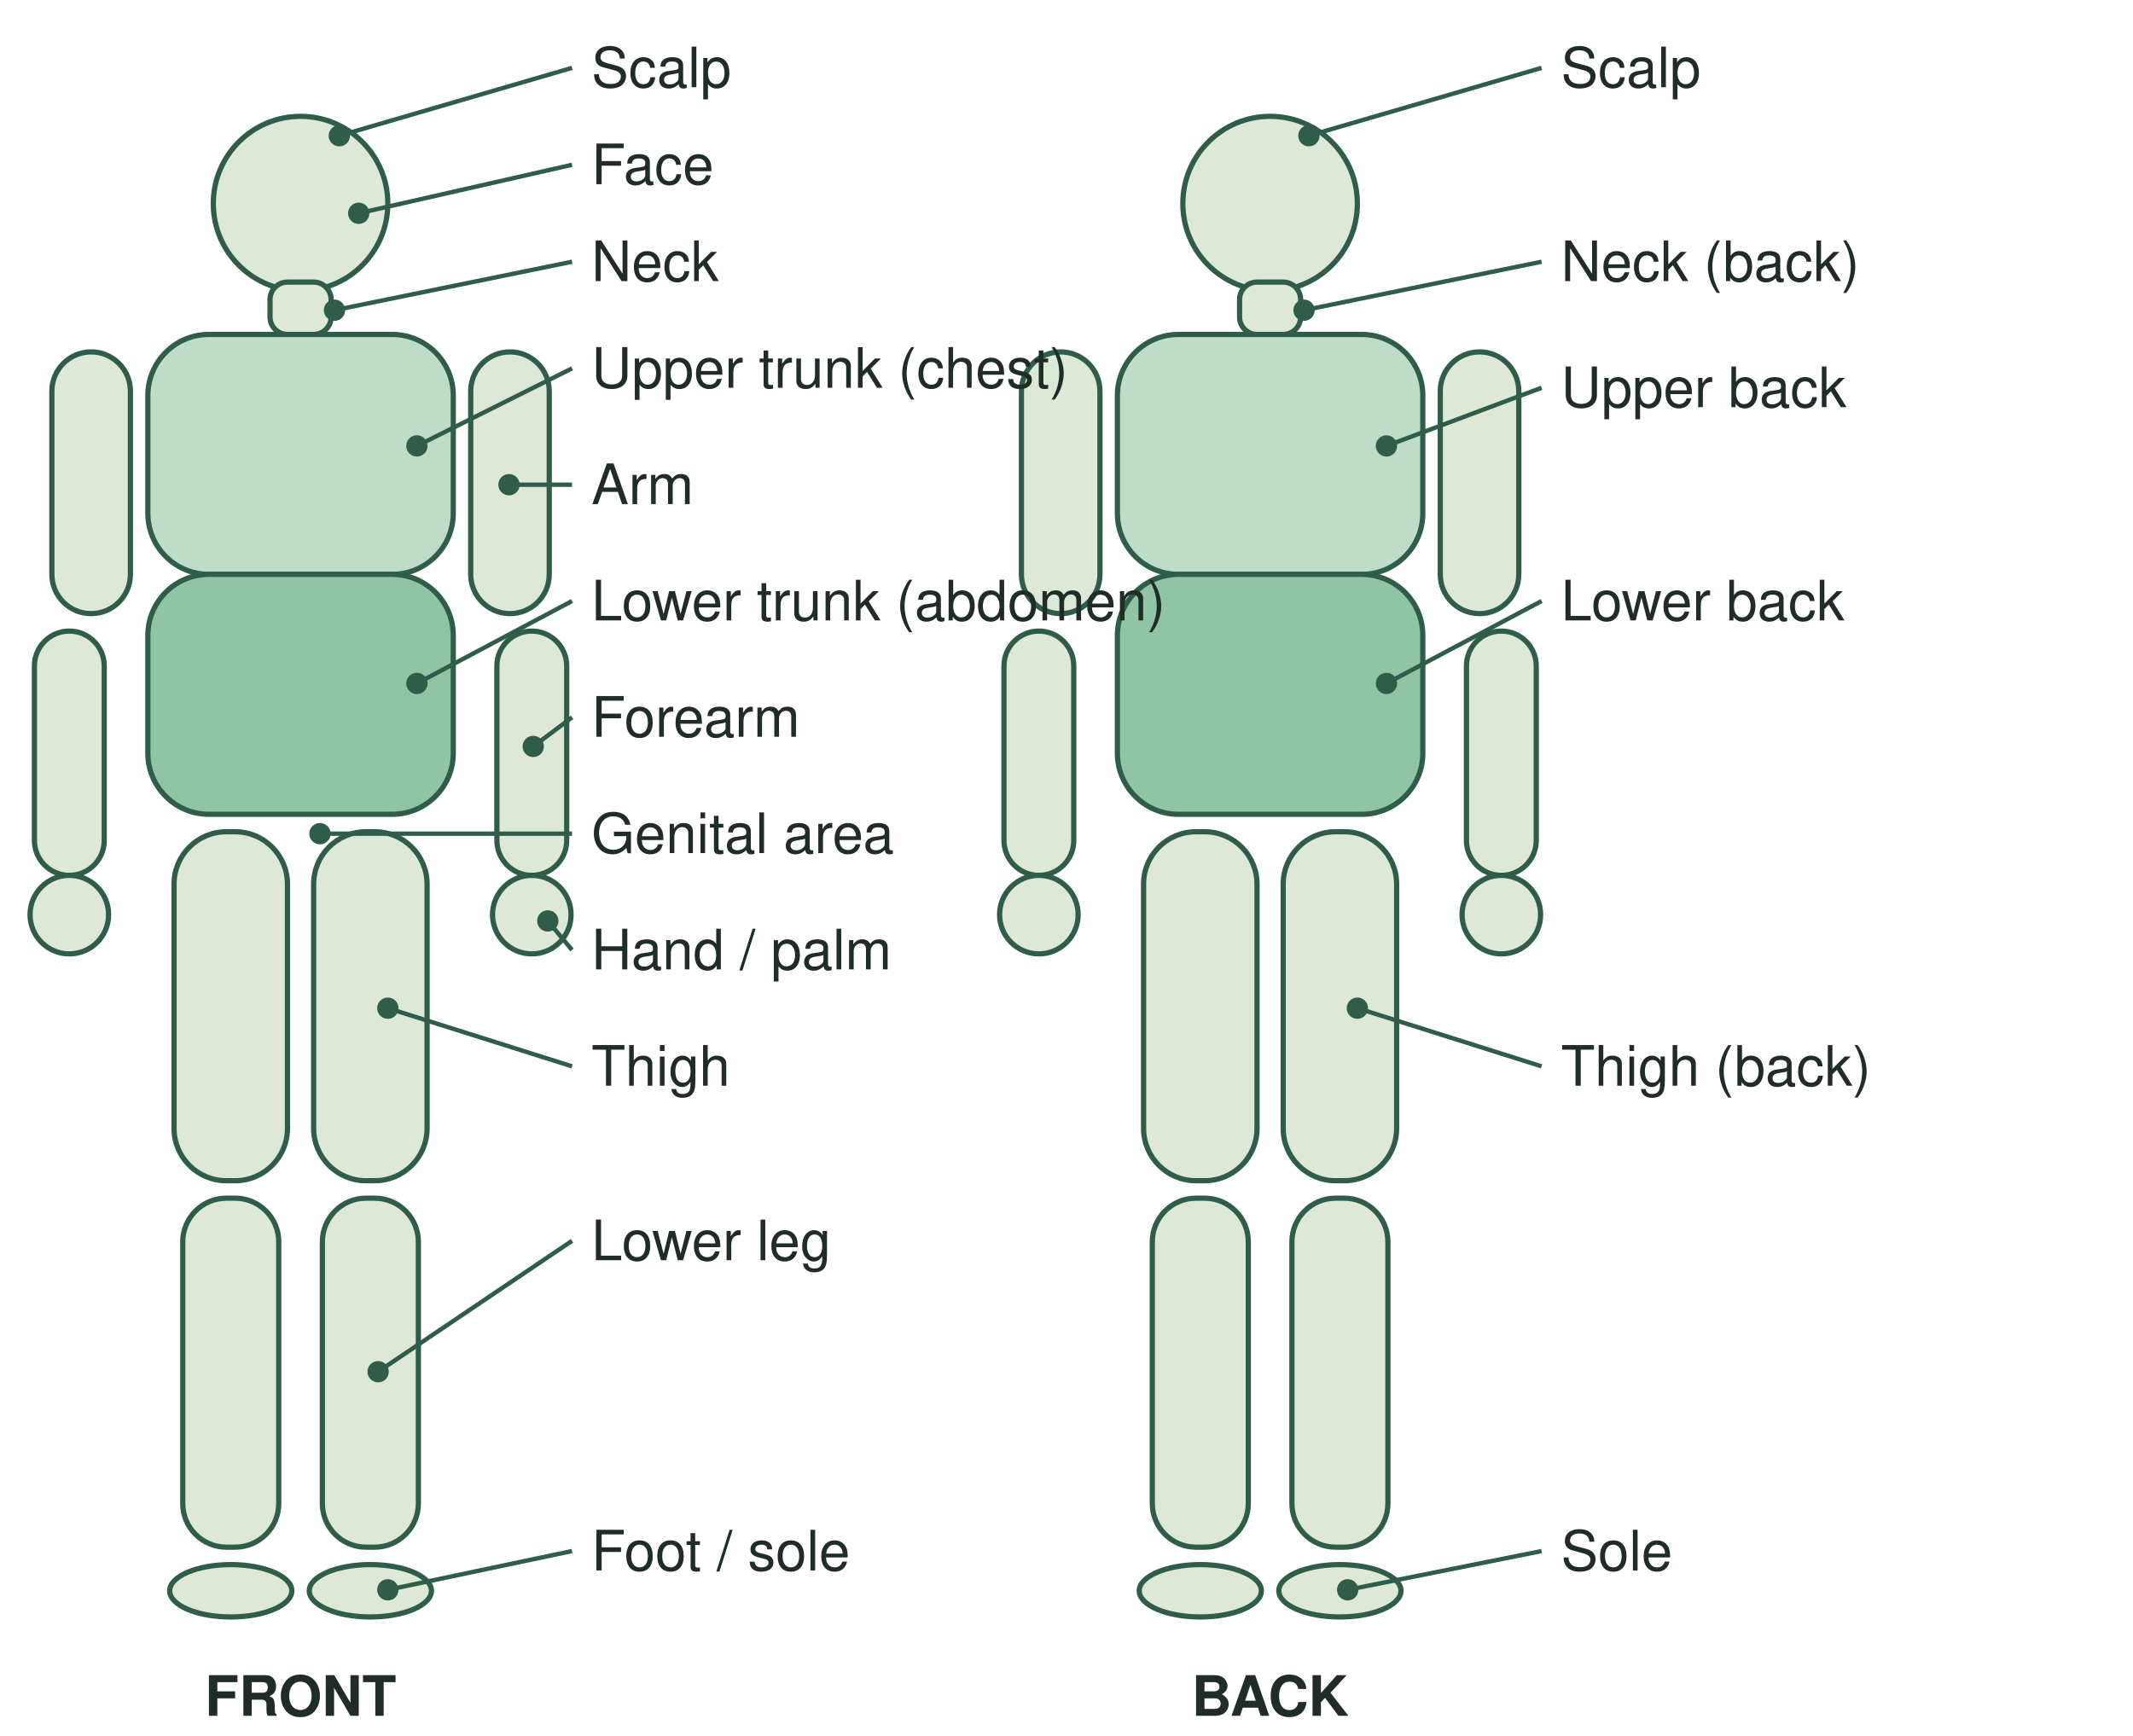
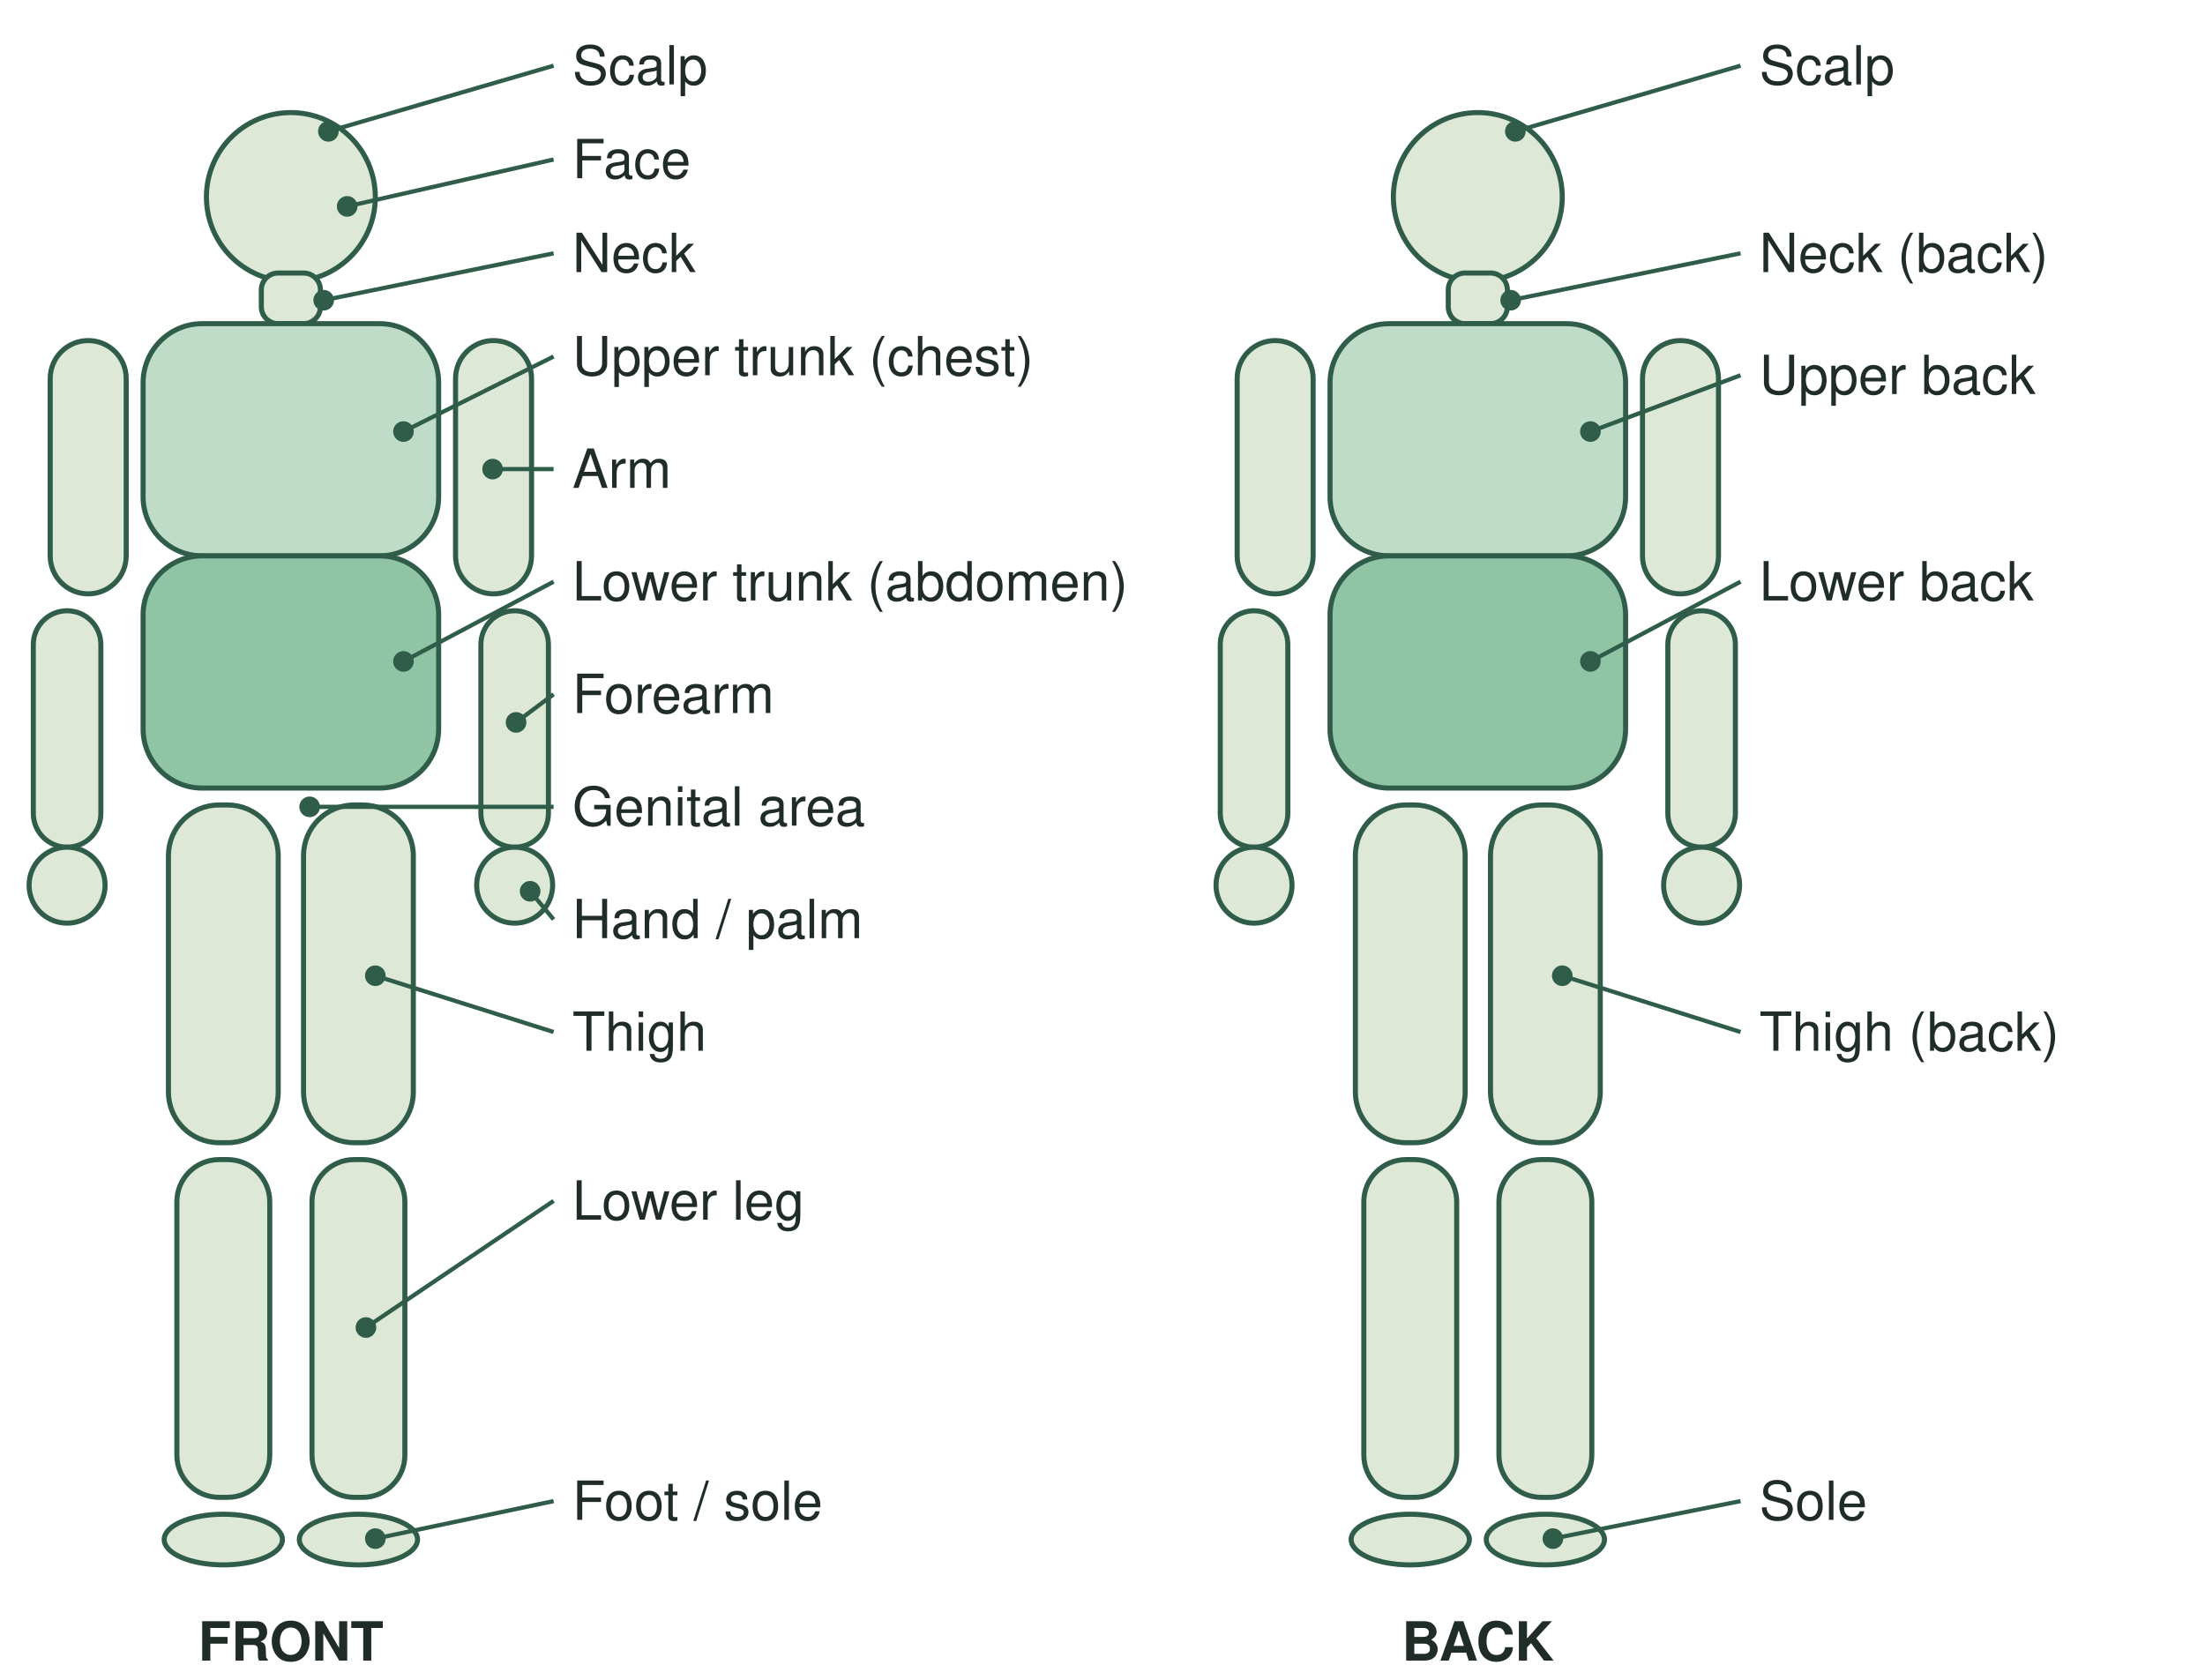
- <svg xmlns="http://www.w3.org/2000/svg" viewBox="0 0 440 358" font-family="Helvetica,Arial,sans-serif" font-size="11.5" fill="#1F2D26">
+ <svg xmlns="http://www.w3.org/2000/svg" viewBox="0 0 470 358" font-family="Helvetica,Arial,sans-serif" font-size="11.5" fill="#1F2D26">
  <defs>
    <g id="fig" fill="#DDE8D6" stroke="#2F5D4A" stroke-width="1.2">
      <circle cx="0" cy="40" r="20" />
      <rect x="-7" y="58" width="14" height="12" rx="4" />
      <rect x="-35" y="70" width="70" height="55" rx="14" fill="#BFDCC9" />
      <rect x="-35" y="125" width="70" height="55" rx="14" fill="#8FC4A5" />
      <rect x="-57" y="74" width="18" height="60" rx="9" />
      <rect x="39" y="74" width="18" height="60" rx="9" />
      <rect x="-61" y="138" width="16" height="56" rx="8" />
      <rect x="45" y="138" width="16" height="56" rx="8" />
      <circle cx="-53" cy="203" r="9" />
      <circle cx="53" cy="203" r="9" />
      <rect x="-29" y="184" width="26" height="80" rx="12" />
      <rect x="3" y="184" width="26" height="80" rx="12" />
      <rect x="-27" y="268" width="22" height="80" rx="10" />
      <rect x="5" y="268" width="22" height="80" rx="10" />
      <ellipse cx="-16" cy="358" rx="14" ry="6" />
      <ellipse cx="16" cy="358" rx="14" ry="6" />
    </g>
  </defs>
  <use href="#fig" transform="translate(62,6) scale(.9)" />
-   <use href="#fig" transform="translate(262,6) scale(.9)" />
+   <use href="#fig" transform="translate(315,6) scale(.9)" />
  <path d="M70 28L118 14" stroke="#2F5D4A" stroke-width=".9" fill="none" />
  <circle cx="70" cy="28" r="2.2" fill="#2F5D4A" />
  <text x="122" y="18">Scalp</text>
  <path d="M74 44L118 34" stroke="#2F5D4A" stroke-width=".9" fill="none" />
  <circle cx="74" cy="44" r="2.2" fill="#2F5D4A" />
  <text x="122" y="38">Face</text>
  <path d="M69 64L118 54" stroke="#2F5D4A" stroke-width=".9" fill="none" />
  <circle cx="69" cy="64" r="2.2" fill="#2F5D4A" />
  <text x="122" y="58">Neck</text>
  <path d="M86 92L118 76" stroke="#2F5D4A" stroke-width=".9" fill="none" />
  <circle cx="86" cy="92" r="2.2" fill="#2F5D4A" />
  <text x="122" y="80">Upper trunk (chest)</text>
  <path d="M105 100L118 100" stroke="#2F5D4A" stroke-width=".9" fill="none" />
  <circle cx="105" cy="100" r="2.2" fill="#2F5D4A" />
  <text x="122" y="104">Arm</text>
  <path d="M86 141L118 124" stroke="#2F5D4A" stroke-width=".9" fill="none" />
  <circle cx="86" cy="141" r="2.2" fill="#2F5D4A" />
  <text x="122" y="128">Lower trunk (abdomen)</text>
  <path d="M110 154L118 148" stroke="#2F5D4A" stroke-width=".9" fill="none" />
  <circle cx="110" cy="154" r="2.2" fill="#2F5D4A" />
  <text x="122" y="152">Forearm</text>
  <path d="M66 172L118 172" stroke="#2F5D4A" stroke-width=".9" fill="none" />
  <circle cx="66" cy="172" r="2.2" fill="#2F5D4A" />
  <text x="122" y="176">Genital area</text>
  <path d="M113 190L118 196" stroke="#2F5D4A" stroke-width=".9" fill="none" />
  <circle cx="113" cy="190" r="2.2" fill="#2F5D4A" />
  <text x="122" y="200">Hand / palm</text>
  <path d="M80 208L118 220" stroke="#2F5D4A" stroke-width=".9" fill="none" />
  <circle cx="80" cy="208" r="2.2" fill="#2F5D4A" />
  <text x="122" y="224">Thigh</text>
  <path d="M78 283L118 256" stroke="#2F5D4A" stroke-width=".9" fill="none" />
  <circle cx="78" cy="283" r="2.2" fill="#2F5D4A" />
  <text x="122" y="260">Lower leg</text>
  <path d="M80 328L118 320" stroke="#2F5D4A" stroke-width=".9" fill="none" />
  <circle cx="80" cy="328" r="2.2" fill="#2F5D4A" />
  <text x="122" y="324">Foot / sole</text>
-   <path d="M270 28L318 14" stroke="#2F5D4A" stroke-width=".9" fill="none" />
-   <circle cx="270" cy="28" r="2.2" fill="#2F5D4A" />
-   <text x="322" y="18">Scalp</text>
-   <path d="M269 64L318 54" stroke="#2F5D4A" stroke-width=".9" fill="none" />
-   <circle cx="269" cy="64" r="2.2" fill="#2F5D4A" />
-   <text x="322" y="58">Neck (back)</text>
-   <path d="M286 92L318 80" stroke="#2F5D4A" stroke-width=".9" fill="none" />
-   <circle cx="286" cy="92" r="2.2" fill="#2F5D4A" />
-   <text x="322" y="84">Upper back</text>
-   <path d="M286 141L318 124" stroke="#2F5D4A" stroke-width=".9" fill="none" />
-   <circle cx="286" cy="141" r="2.2" fill="#2F5D4A" />
-   <text x="322" y="128">Lower back</text>
-   <path d="M280 208L318 220" stroke="#2F5D4A" stroke-width=".9" fill="none" />
-   <circle cx="280" cy="208" r="2.2" fill="#2F5D4A" />
-   <text x="322" y="224">Thigh (back)</text>
-   <path d="M278 328L318 320" stroke="#2F5D4A" stroke-width=".9" fill="none" />
-   <circle cx="278" cy="328" r="2.2" fill="#2F5D4A" />
-   <text x="322" y="324">Sole</text>
+   <path d="M323 28L371 14" stroke="#2F5D4A" stroke-width=".9" fill="none" />
+   <circle cx="323" cy="28" r="2.2" fill="#2F5D4A" />
+   <text x="375" y="18">Scalp</text>
+   <path d="M322 64L371 54" stroke="#2F5D4A" stroke-width=".9" fill="none" />
+   <circle cx="322" cy="64" r="2.2" fill="#2F5D4A" />
+   <text x="375" y="58">Neck (back)</text>
+   <path d="M339 92L371 80" stroke="#2F5D4A" stroke-width=".9" fill="none" />
+   <circle cx="339" cy="92" r="2.2" fill="#2F5D4A" />
+   <text x="375" y="84">Upper back</text>
+   <path d="M339 141L371 124" stroke="#2F5D4A" stroke-width=".9" fill="none" />
+   <circle cx="339" cy="141" r="2.2" fill="#2F5D4A" />
+   <text x="375" y="128">Lower back</text>
+   <path d="M333 208L371 220" stroke="#2F5D4A" stroke-width=".9" fill="none" />
+   <circle cx="333" cy="208" r="2.2" fill="#2F5D4A" />
+   <text x="375" y="224">Thigh (back)</text>
+   <path d="M331 328L371 320" stroke="#2F5D4A" stroke-width=".9" fill="none" />
+   <circle cx="331" cy="328" r="2.2" fill="#2F5D4A" />
+   <text x="375" y="324">Sole</text>
  <text x="62" y="354" text-anchor="middle" font-weight="700">FRONT</text>
-   <text x="262" y="354" text-anchor="middle" font-weight="700">BACK</text>
+   <text x="315" y="354" text-anchor="middle" font-weight="700">BACK</text>
</svg>
